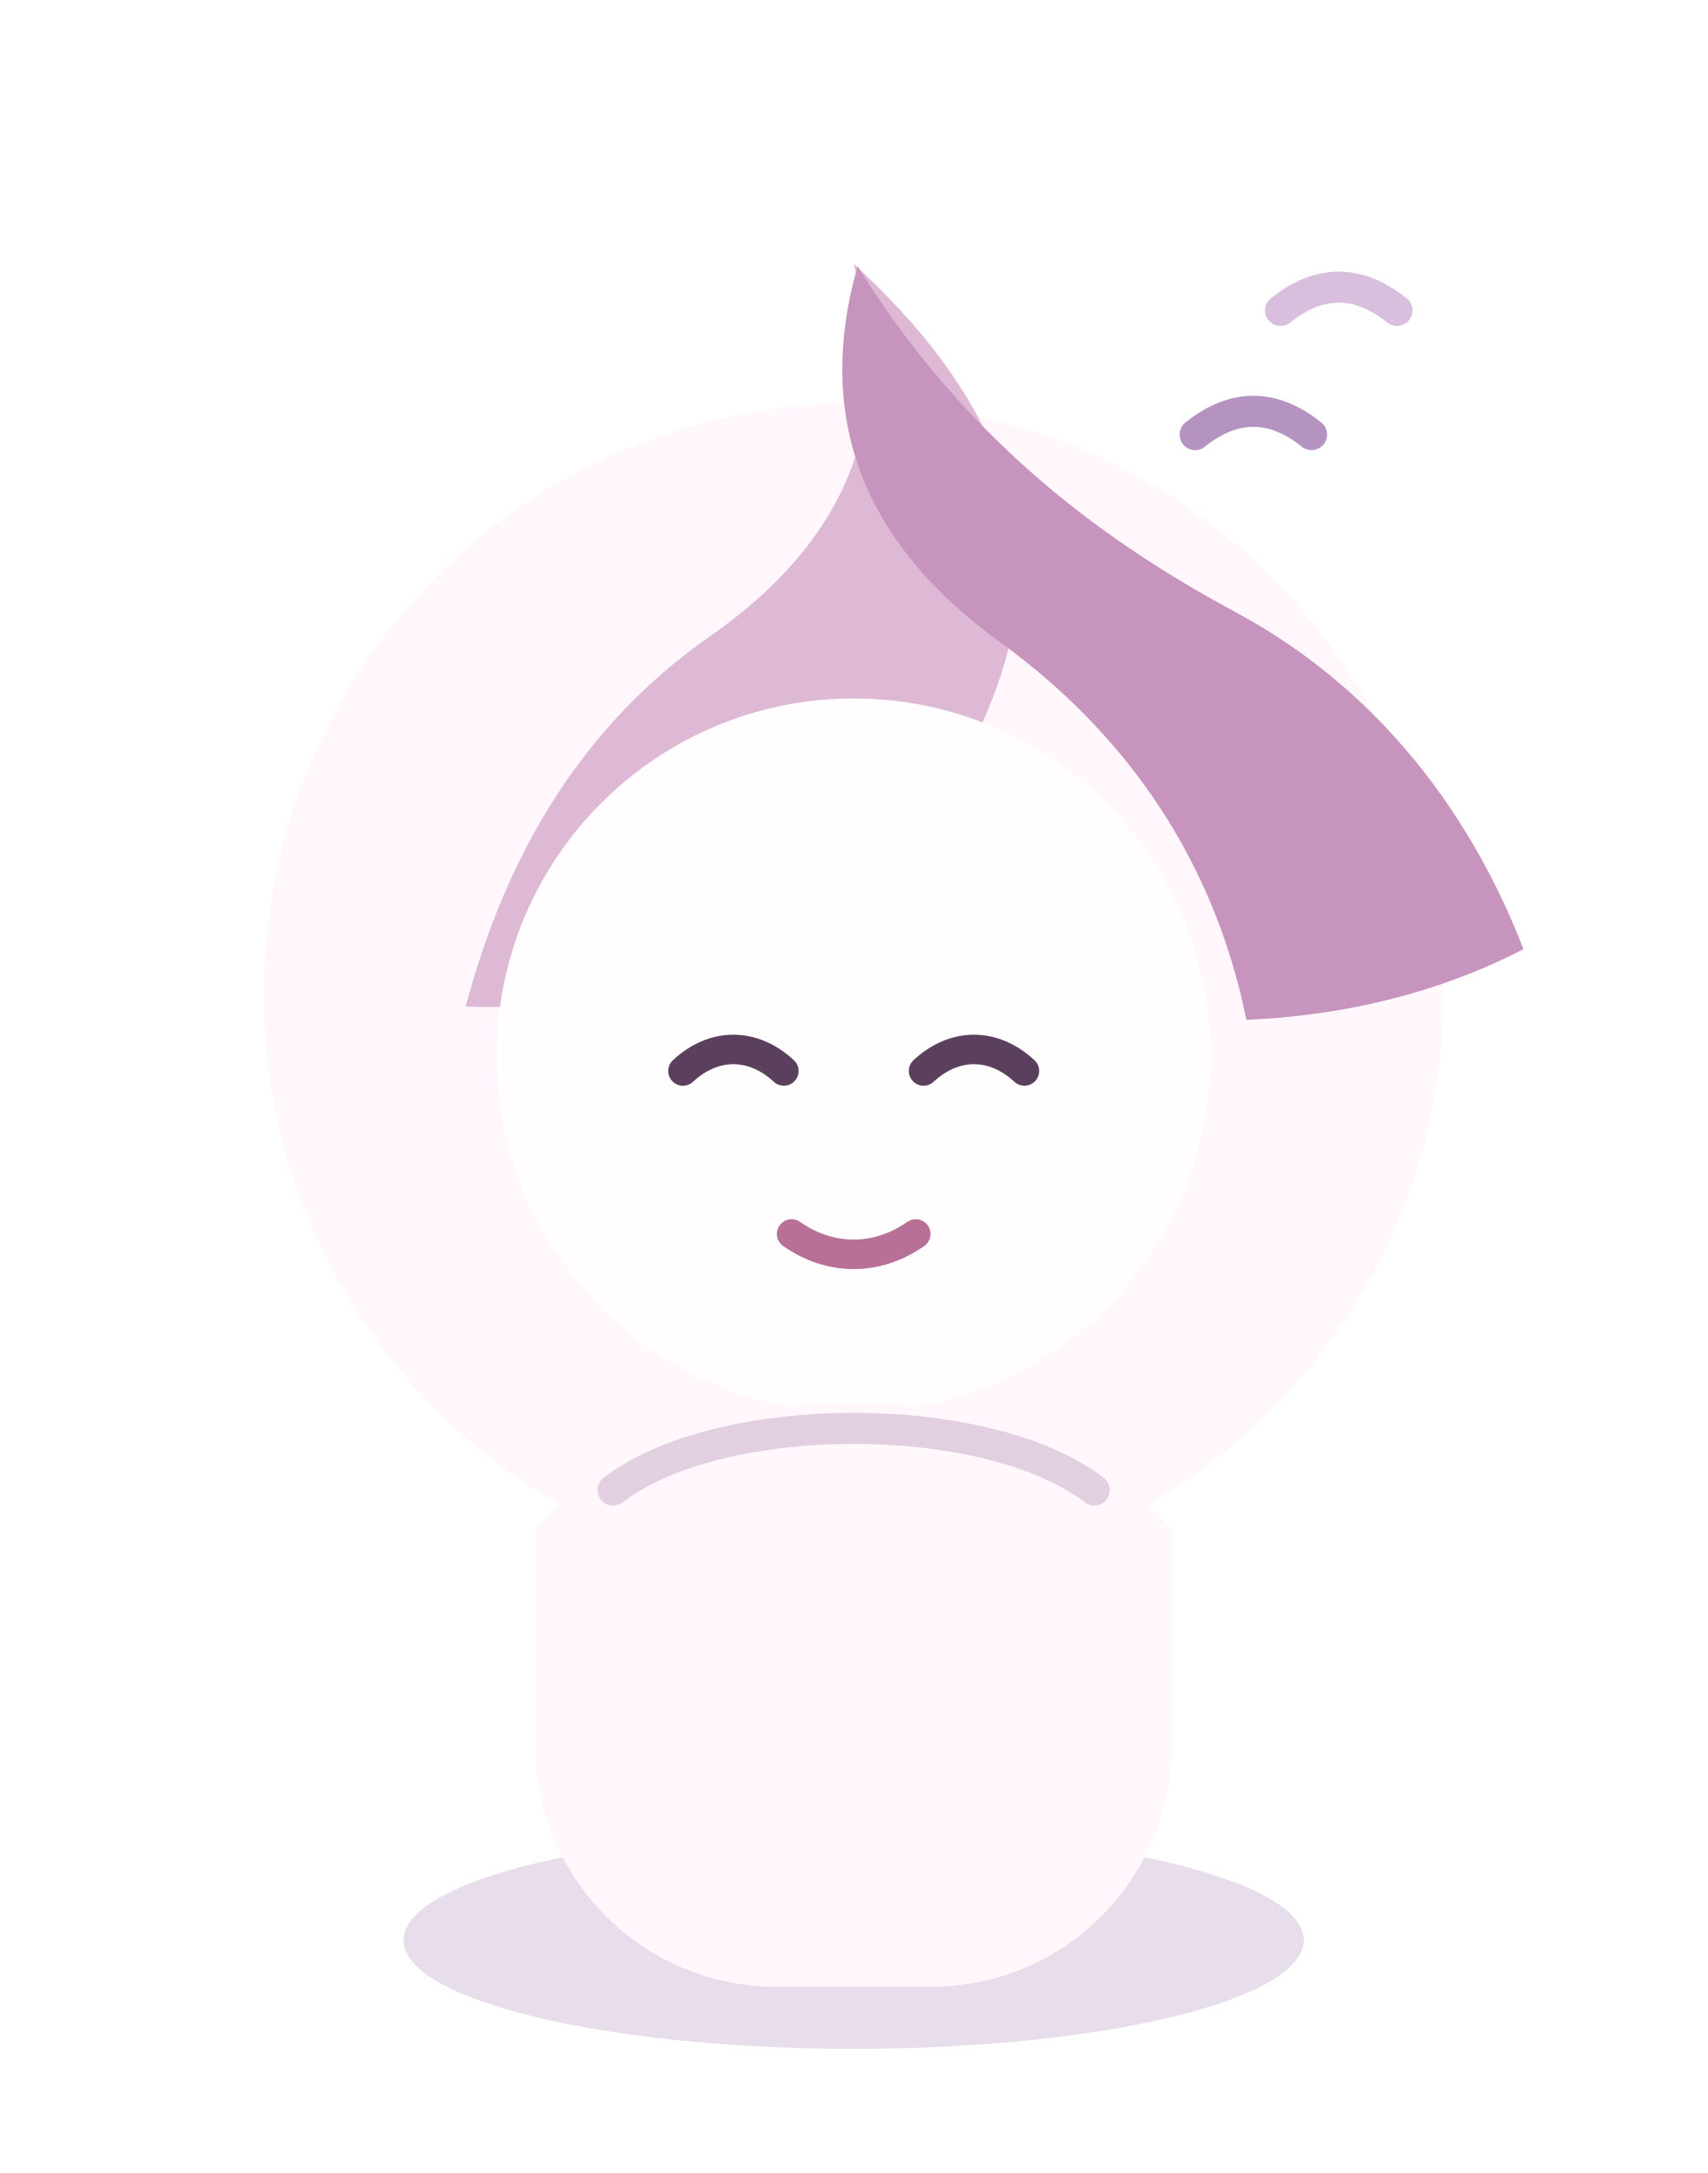
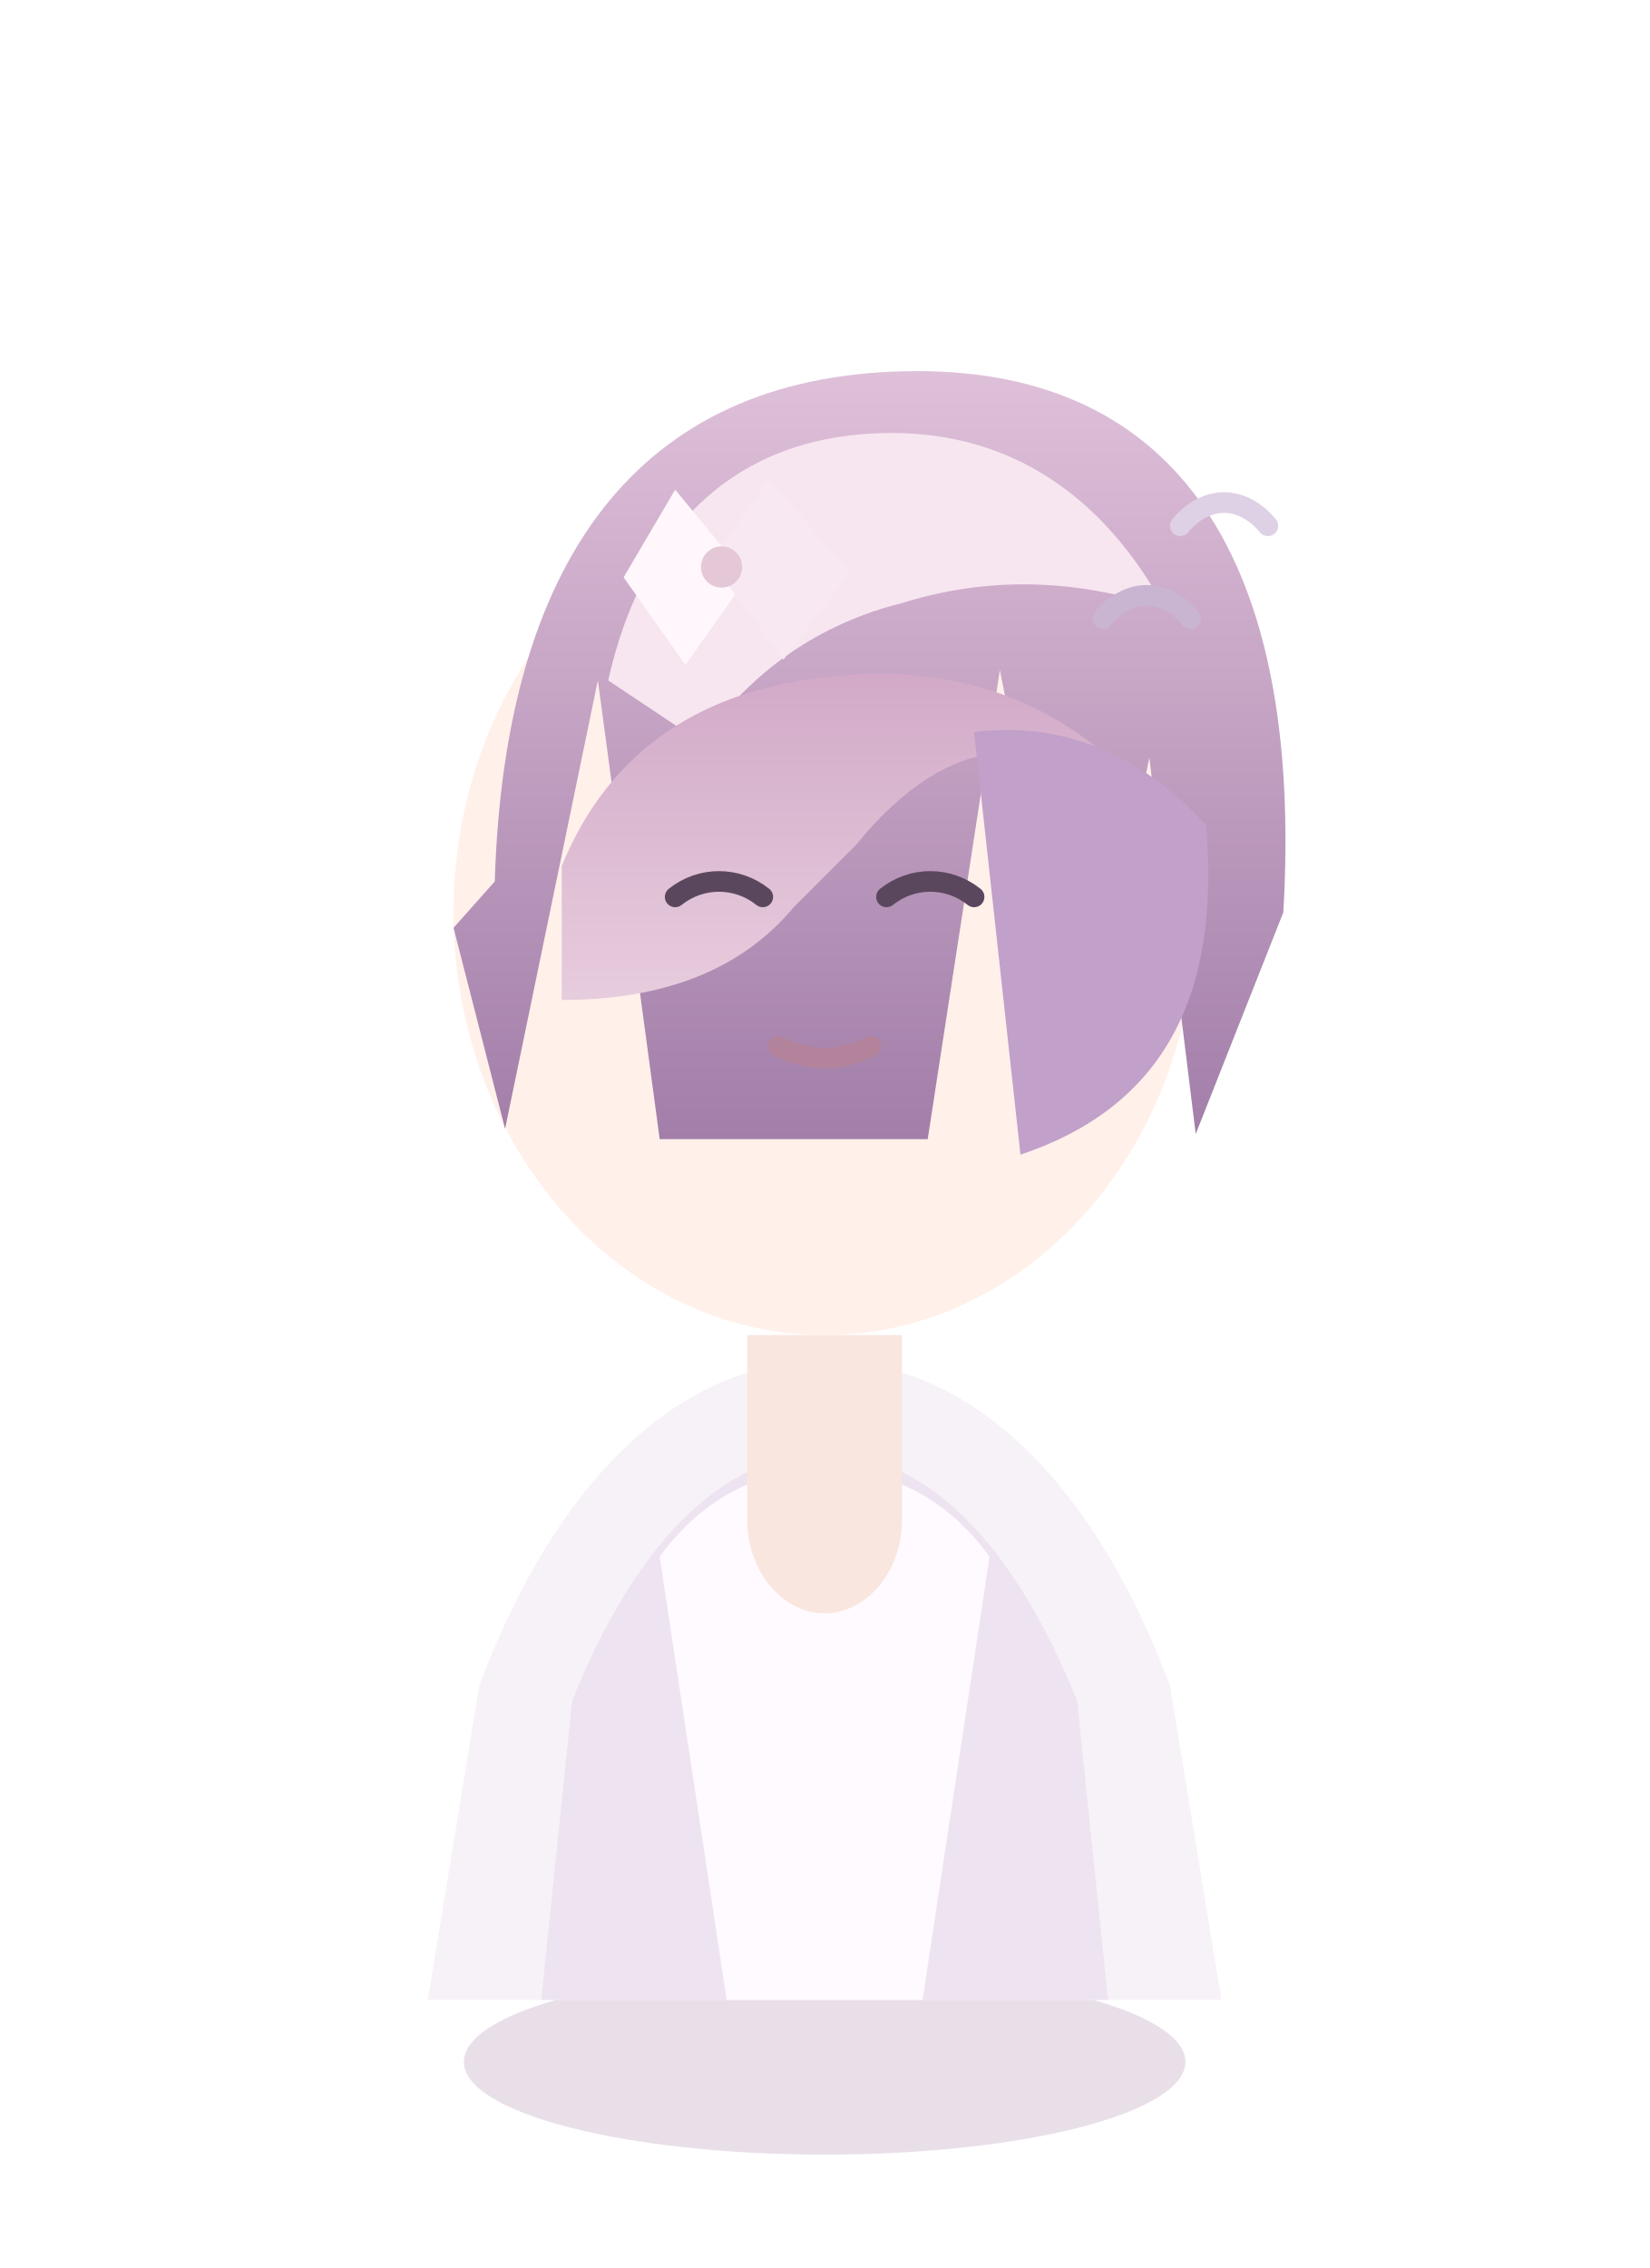
- <svg xmlns="http://www.w3.org/2000/svg" width="220" height="280" viewBox="0 0 220 280" fill="none">
-   <ellipse cx="110" cy="250" rx="58" ry="14" fill="#E8DDEA" />
-   <circle cx="110" cy="128" r="76" fill="#FFF7FB" />
-   <path d="M110 34C128 50.5 134.2 66.9 130 83.4C125.3 101.8 112.4 115.5 95.8 122.9C84.5 128 72.3 130.2 60 129.7C65.3 109.8 75.2 93.3 91.6 81.9C104.9 72.6 116.9 57.8 110 34Z" fill="#DDB9D5" />
-   <path d="M110.5 34.3C103.8 57.9 115.3 72.9 128.8 82.7C145.8 95 156.6 111.6 160.6 131.4C173 130.9 185.3 128 196.3 122.3C188.8 102.9 176 88 159.6 79.1C145.9 71.7 125.9 59.2 110.5 34.3Z" fill="#C694BC" />
-   <circle cx="110" cy="136" r="46" fill="#FFFDFE" />
-   <path d="M88 138C92 134.3 97 134.3 101 138" stroke="#5B405D" stroke-width="3.8" stroke-linecap="round" />
-   <path d="M119 138C123 134.3 128 134.3 132 138" stroke="#5B405D" stroke-width="3.8" stroke-linecap="round" />
-   <path d="M102 159C107 162.5 113 162.5 118 159" stroke="#B86F98" stroke-width="3.8" stroke-linecap="round" />
-   <path d="M154 56C159 52 164 52 169 56" stroke="#B593C0" stroke-width="4" stroke-linecap="round" />
-   <path d="M165 40C170 36 175 36 180 40" stroke="#D7BFDD" stroke-width="4" stroke-linecap="round" />
-   <path d="M69 197C88.2 175.4 131.6 175.4 151 197V225C151 242.1 137.1 256 120 256H100C82.9 256 69 242.1 69 225V197Z" fill="#FFF7FB" />
-   <path d="M79 192C92.8 181.4 127.2 181.4 141 192" stroke="#E2CFDF" stroke-width="4" stroke-linecap="round" />
+ <svg xmlns="http://www.w3.org/2000/svg" width="320" height="440" viewBox="0 0 320 440" fill="none">
+   <ellipse cx="160" cy="400" rx="70" ry="18" fill="#E9DFE9" />
+   <path d="M93 327C108 287 132 264 160 264C188 264 212 287 227 327L237 388H83L93 327Z" fill="#F7F2F7" />
+   <path d="M111 330C123 300 140 282 160 282C180 282 197 300 209 330L215 388H105L111 330Z" fill="#EEE4F1" />
+   <path d="M128 302C136 291 147 285 160 285C173 285 184 291 192 302L179 388H141L128 302Z" fill="#FFFAFF" />
+   <path d="M145 259H175V295C175 305 168 313 160 313C152 313 145 305 145 295V259Z" fill="#F9E6DE" />
+   <ellipse cx="160" cy="177" rx="72" ry="82" fill="#FFF0EA" />
+   <path d="M96 171C98 106 126 72 178 72C228 72 253 108 249 177L232 220L223 147L210 210L194 130L180 221H128L116 132L98 219L88 180L96 171Z" fill="url(#hairBackSleepy)" />
+   <path d="M118 132C125 101 144 84 173 84C196 84 214 96 226 118C208 112 191 112 175 117C159 121 146 130 136 144L118 132Z" fill="#F7E6F0" />
+   <path d="M109 168C118 146 136 133 164 131C189 129 209 138 224 156C215 148 205 145 194 146C184 147 175 153 166 164L154 176C144 188 129 194 109 194V168Z" fill="url(#hairFrontSleepy)" />
+   <path d="M189 142C206 140 221 146 234 160C237 194 225 215 198 224L189 142Z" fill="#C1A0C9" />
+   <path d="M131 174C136 170 143 170 148 174" stroke="#5A475E" stroke-width="4" stroke-linecap="round" />
+   <path d="M172 174C177 170 184 170 189 174" stroke="#5A475E" stroke-width="4" stroke-linecap="round" />
+   <path d="M151 203C157 206 163 206 169 203" stroke="#B3839C" stroke-width="4" stroke-linecap="round" />
+   <path d="M214 120C219 114 226 114 231 120" stroke="#C9B5D2" stroke-width="4" stroke-linecap="round" />
+   <path d="M229 102C234 96 241 96 246 102" stroke="#DED1E5" stroke-width="4" stroke-linecap="round" />
+   <path d="M121 112L131 95L145 112L133 129L121 112Z" fill="#FFF7FB" />
+   <path d="M138 109L149 93L165 111L152 128L138 109Z" fill="#F8E8F1" />
+   <circle cx="140" cy="110" r="4" fill="#E5C8D8" />
+   <defs>
+     <linearGradient id="hairBackSleepy" x1="169" y1="72" x2="169" y2="221" gradientUnits="userSpaceOnUse">
+       <stop stop-color="#DFC0D9" />
+       <stop offset="1" stop-color="#A27EA9" />
+     </linearGradient>
+     <linearGradient id="hairFrontSleepy" x1="166.5" y1="131" x2="166.5" y2="224" gradientUnits="userSpaceOnUse">
+       <stop stop-color="#D2AAC8" />
+       <stop offset="1" stop-color="#F1DDE7" />
+     </linearGradient>
+   </defs>
</svg>
